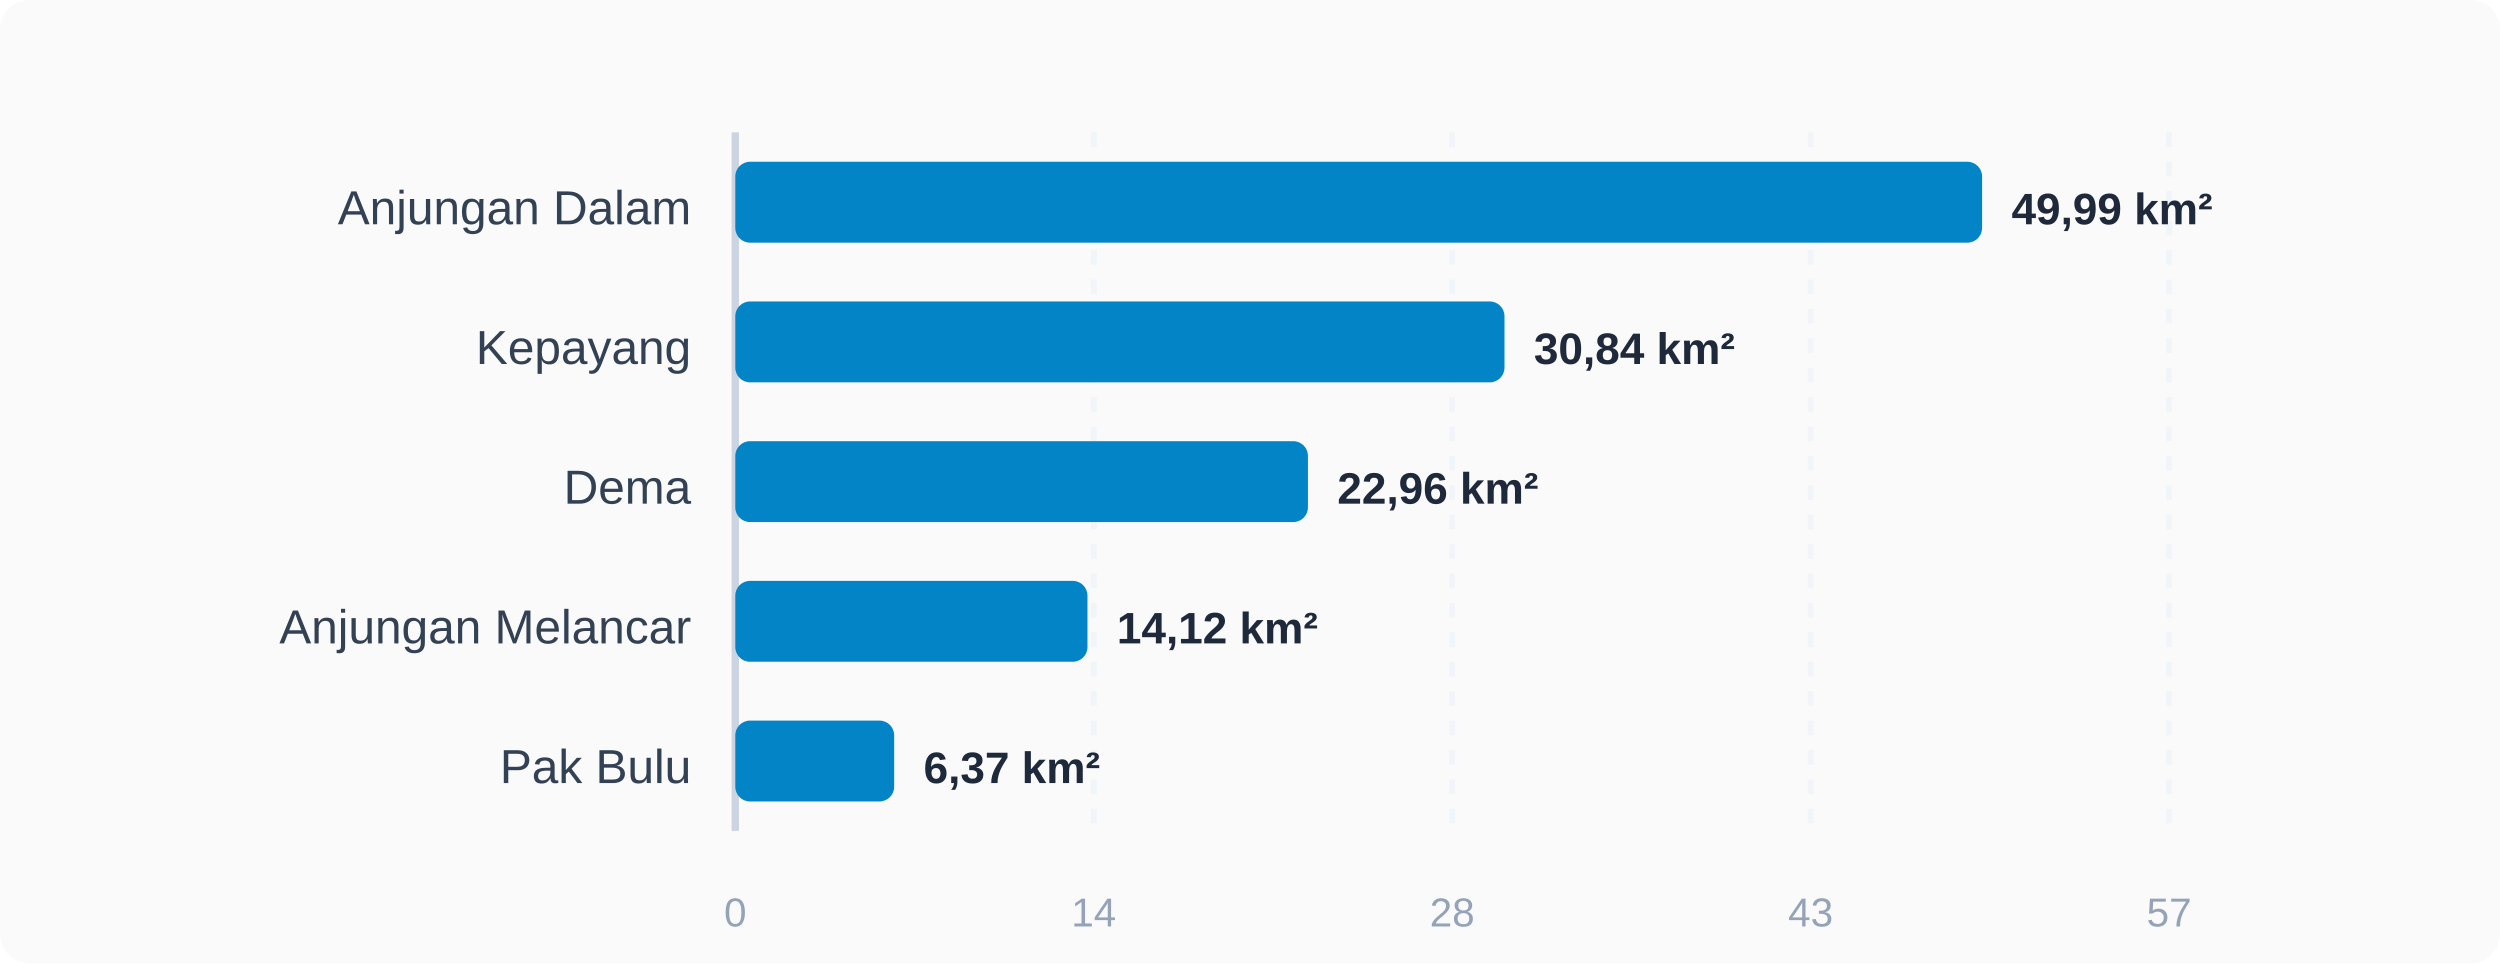
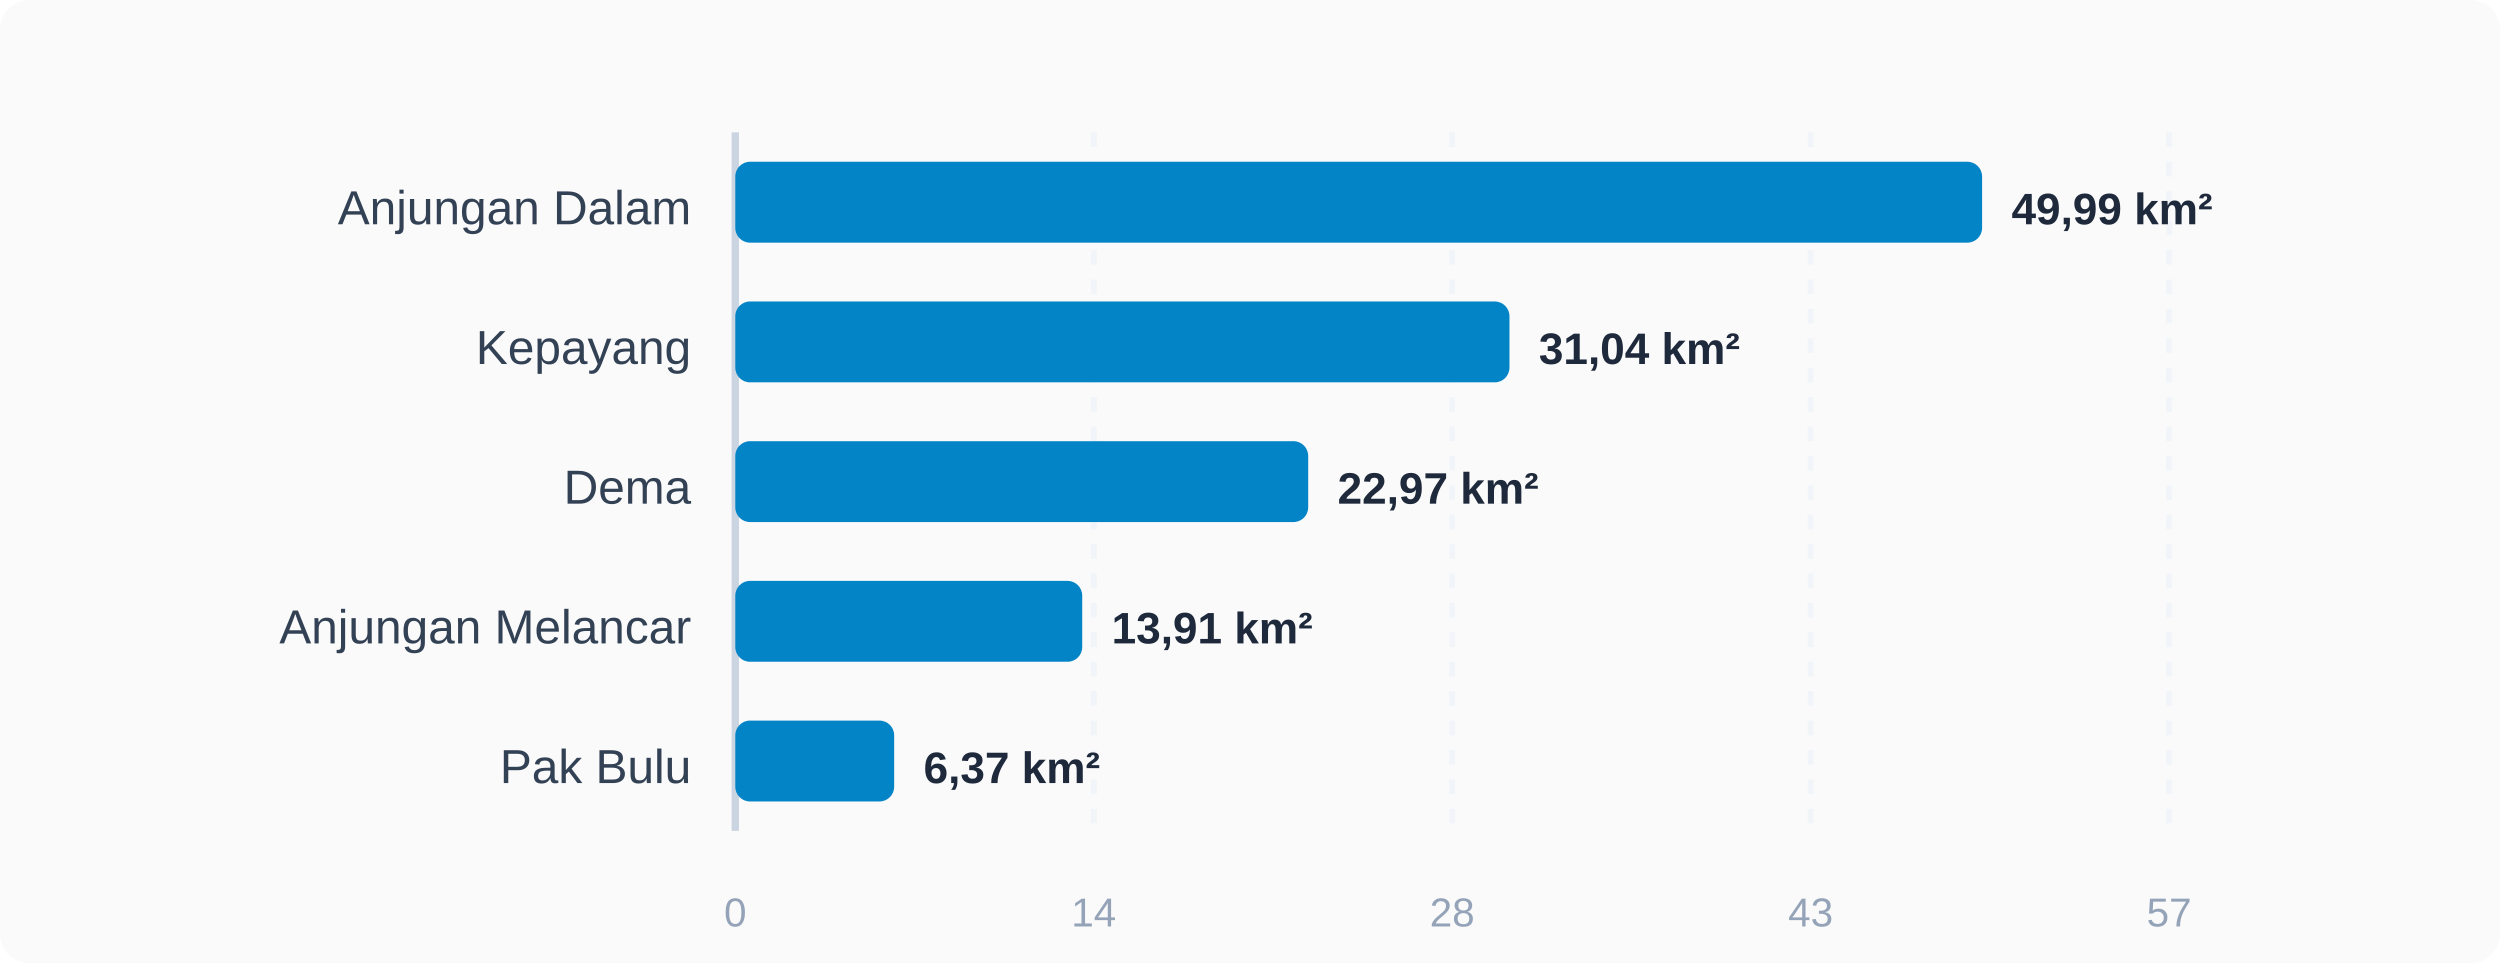
<svg xmlns="http://www.w3.org/2000/svg" viewBox="0 0 340 131" width="100%" height="131pt" style="font-family: 'Liberation Sans', Arial, sans-serif;">
  <rect width="340" height="131" fill="#FAFAFA" rx="4" />
  <line x1="100.0" y1="18" x2="100.0" y2="113" stroke="#F1F5F9" stroke-width="0.8" stroke-dasharray="2,2" />
  <text x="100.0" y="126" font-size="5.5" fill="#94A3B8" text-anchor="middle">0</text>
  <line x1="148.75" y1="18" x2="148.75" y2="113" stroke="#F1F5F9" stroke-width="0.8" stroke-dasharray="2,2" />
  <text x="148.75" y="126" font-size="5.5" fill="#94A3B8" text-anchor="middle">14</text>
  <line x1="197.5" y1="18" x2="197.5" y2="113" stroke="#F1F5F9" stroke-width="0.8" stroke-dasharray="2,2" />
  <text x="197.5" y="126" font-size="5.5" fill="#94A3B8" text-anchor="middle">28</text>
  <line x1="246.25" y1="18" x2="246.25" y2="113" stroke="#F1F5F9" stroke-width="0.8" stroke-dasharray="2,2" />
  <text x="246.25" y="126" font-size="5.5" fill="#94A3B8" text-anchor="middle">43</text>
  <line x1="295.0" y1="18" x2="295.0" y2="113" stroke="#F1F5F9" stroke-width="0.8" stroke-dasharray="2,2" />
  <text x="295.0" y="126" font-size="5.5" fill="#94A3B8" text-anchor="middle">57</text>
  <line x1="100" y1="18" x2="100" y2="113" stroke="#CBD5E1" stroke-width="1" />
  <text x="94" y="30.5" font-size="6.5" fill="#334155" text-anchor="end">Anjungan Dalam</text>
  <rect x="100" y="22" width="169.565" height="11" rx="2" fill="#0284C7" />
  <text x="273.565" y="30.5" font-size="6" font-weight="bold" fill="#1E293B">49,99 km²</text>
  <text x="94" y="49.5" font-size="6.5" fill="#334155" text-anchor="end">Kepayang</text>
-   <rect x="100" y="41" width="104.609" height="11" rx="2" fill="#0284C7" />
-   <text x="208.609" y="49.5" font-size="6" font-weight="bold" fill="#1E293B">30,84 km²</text>
+   <rect x="100" y="41" width="105.287" height="11" rx="2" fill="#0284C7" />
+   <text x="209.287" y="49.5" font-size="6" font-weight="bold" fill="#1E293B">31,04 km²</text>
  <text x="94" y="68.5" font-size="6.5" fill="#334155" text-anchor="end">Dema</text>
-   <rect x="100" y="60" width="77.88" height="11" rx="2" fill="#0284C7" />
-   <text x="181.88" y="68.5" font-size="6" font-weight="bold" fill="#1E293B">22,96 km²</text>
+   <rect x="100" y="60" width="77.914" height="11" rx="2" fill="#0284C7" />
+   <text x="181.914" y="68.5" font-size="6" font-weight="bold" fill="#1E293B">22,97 km²</text>
  <text x="94" y="87.5" font-size="6.5" fill="#334155" text-anchor="end">Anjungan Melancar</text>
-   <rect x="100" y="79" width="47.895" height="11" rx="2" fill="#0284C7" />
-   <text x="151.895" y="87.5" font-size="6" font-weight="bold" fill="#1E293B">14,12 km²</text>
+   <rect x="100" y="79" width="47.182" height="11" rx="2" fill="#0284C7" />
+   <text x="151.182" y="87.5" font-size="6" font-weight="bold" fill="#1E293B">13,91 km²</text>
  <text x="94" y="106.5" font-size="6.5" fill="#334155" text-anchor="end">Pak Bulu</text>
  <rect x="100" y="98" width="21.607" height="11" rx="2" fill="#0284C7" />
  <text x="125.607" y="106.5" font-size="6" font-weight="bold" fill="#1E293B">6,37 km²</text>
</svg>
